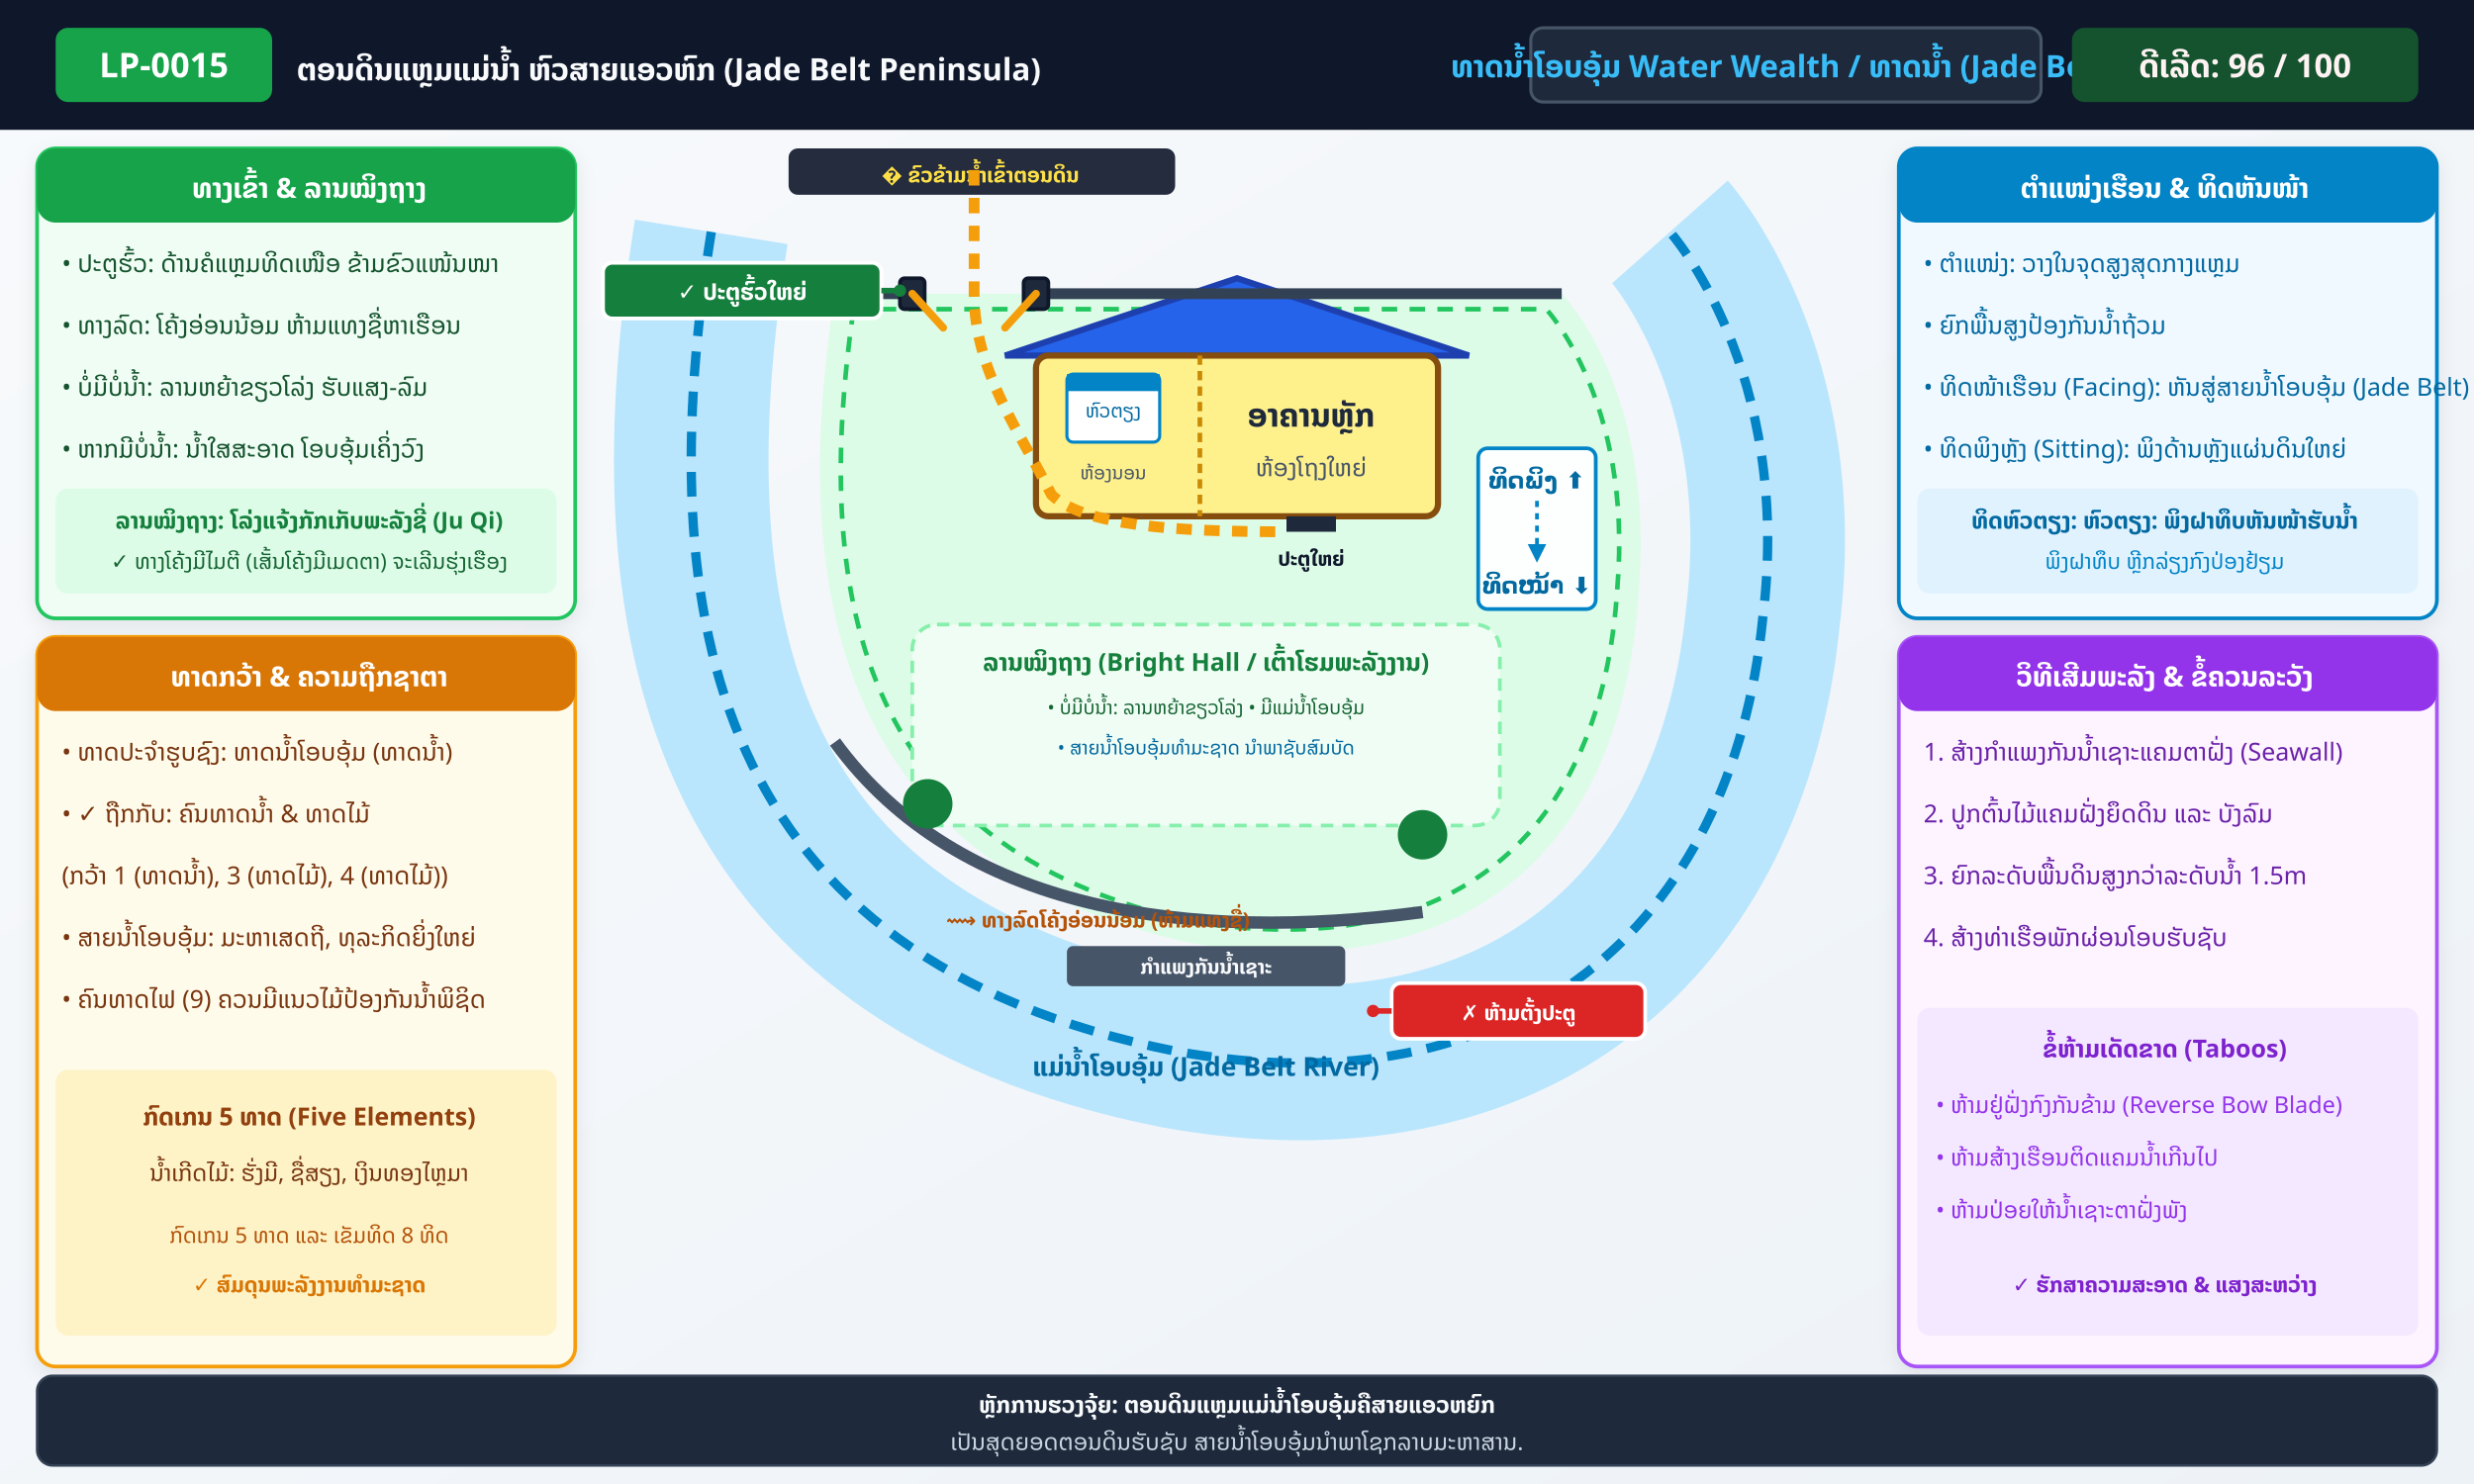
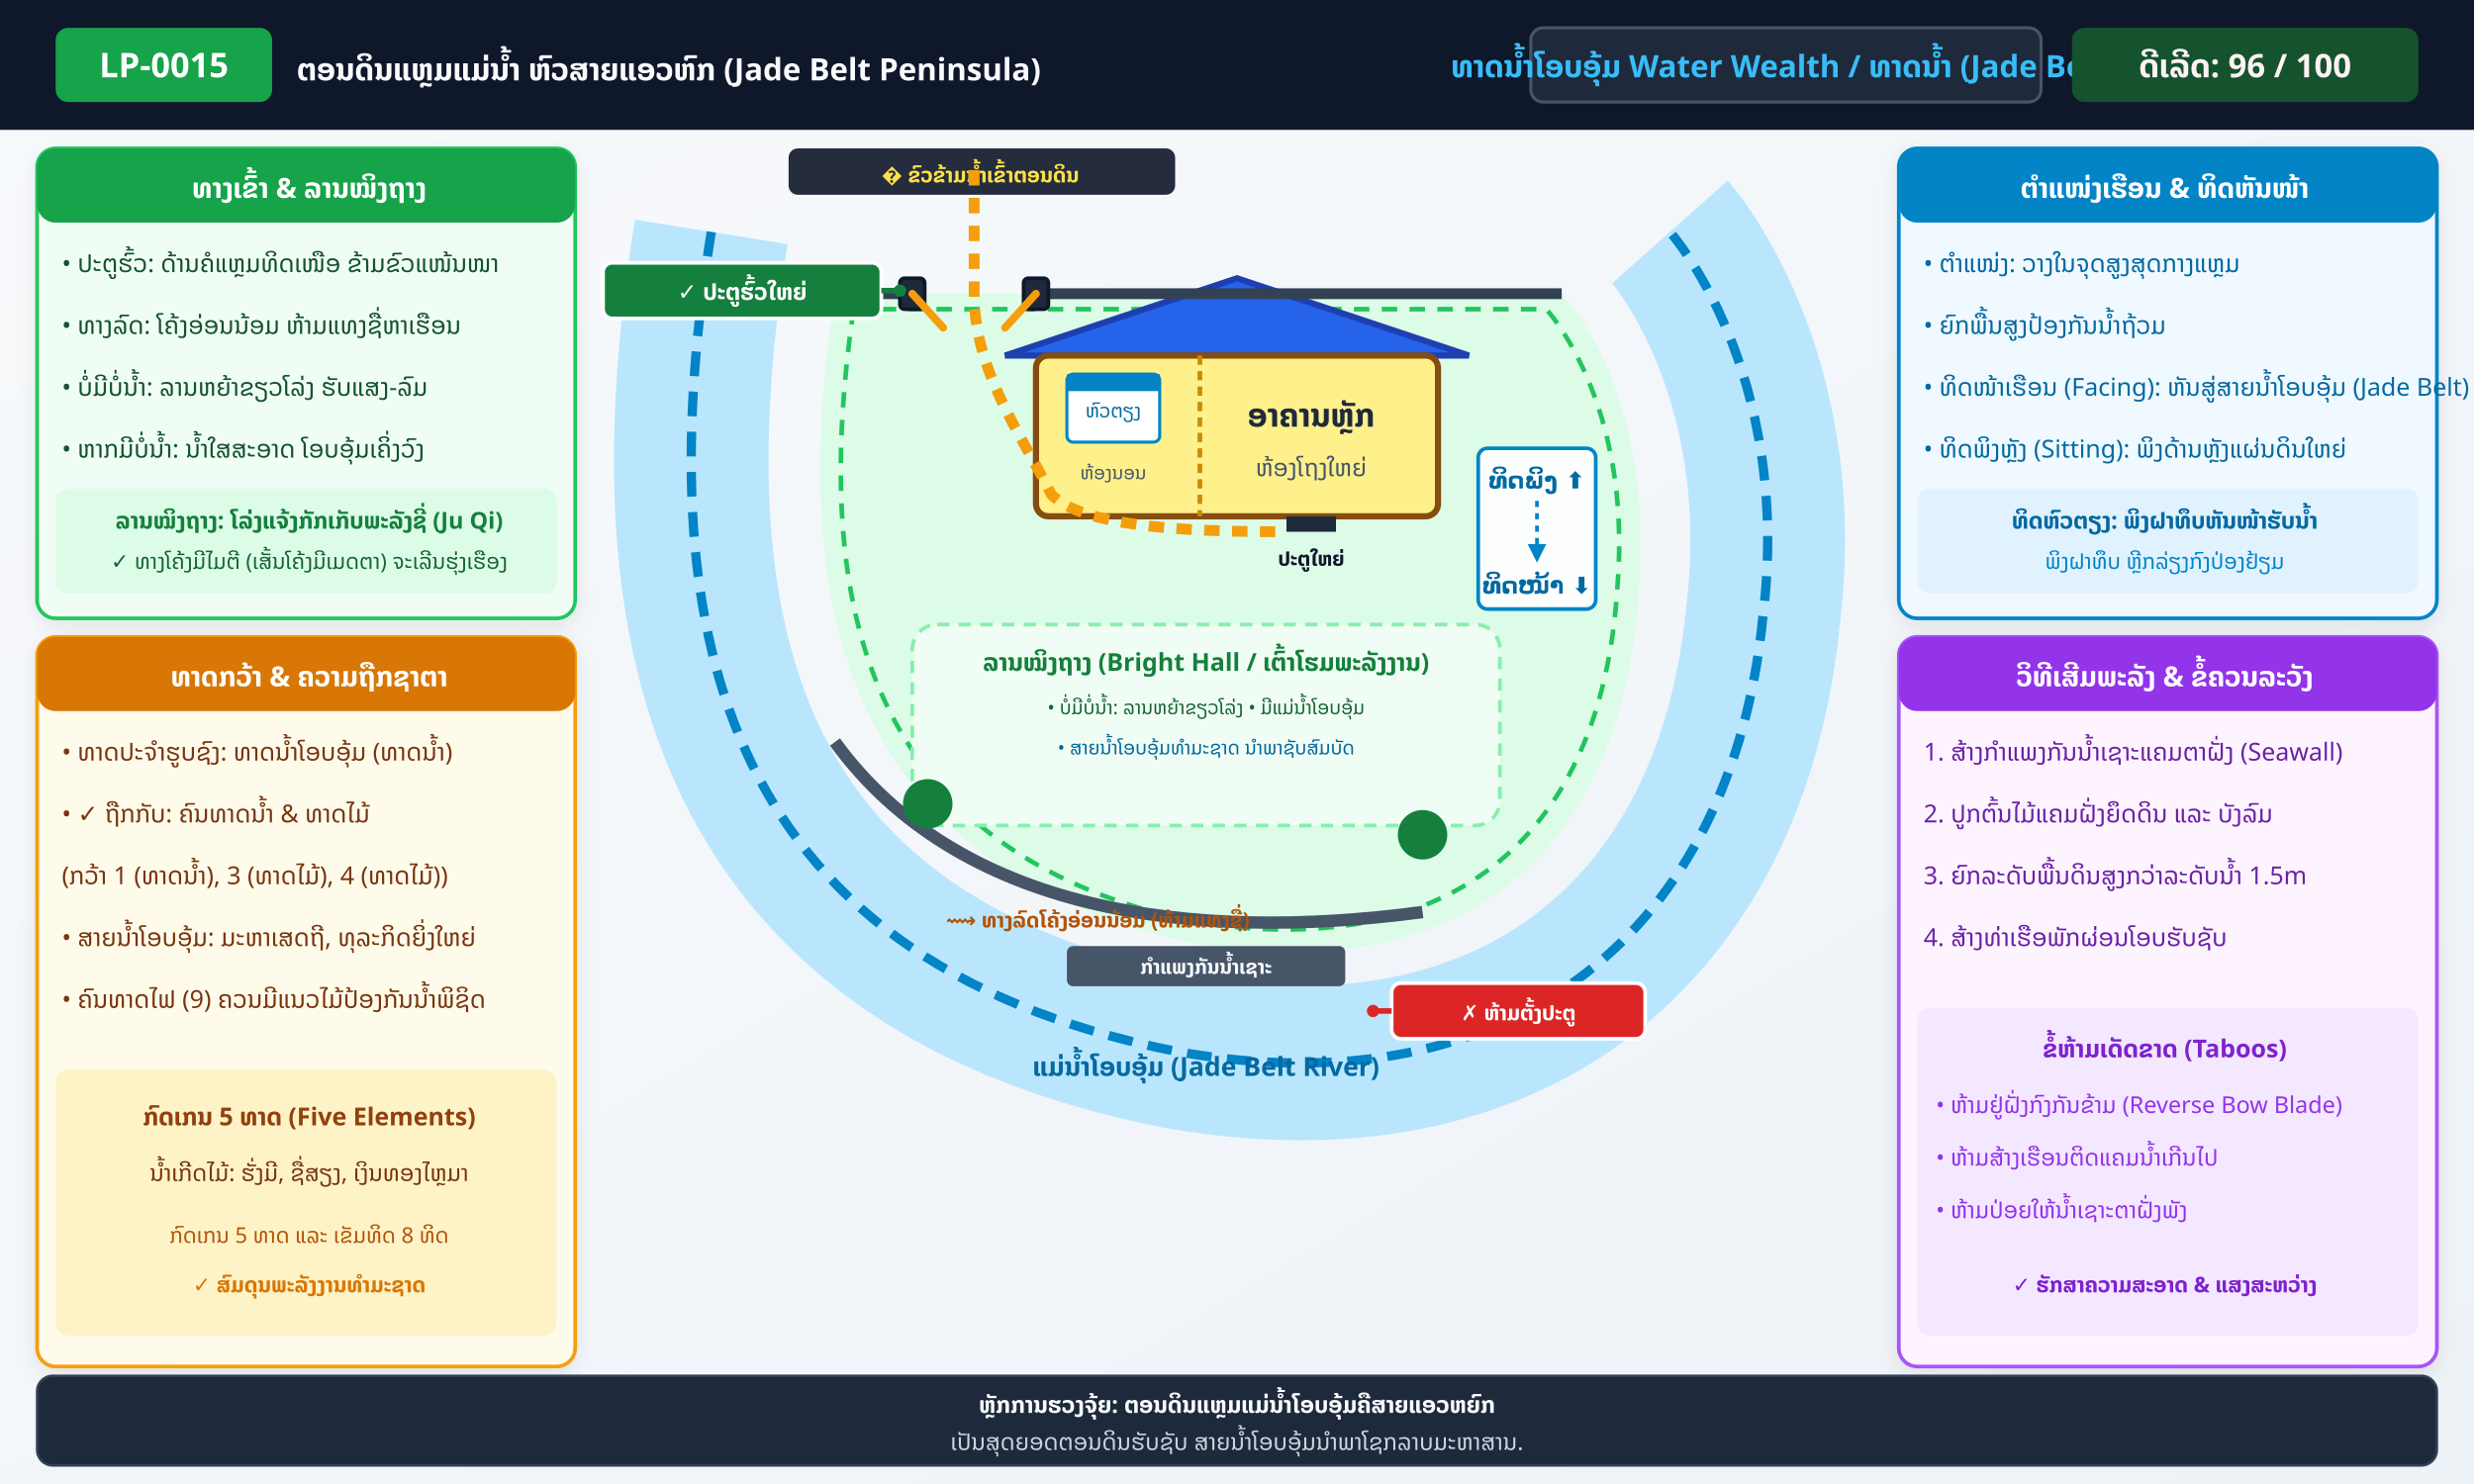
<svg xmlns="http://www.w3.org/2000/svg" viewBox="0 0 800 480" width="800" height="480">
  <defs>
    <linearGradient id="bgGrad" x1="0%" y1="0%" x2="100%" y2="100%">
      <stop offset="0%" stop-color="#F8FAFC" />
      <stop offset="100%" stop-color="#EDF2F7" />
    </linearGradient>
    <linearGradient id="roadGrad" x1="0%" y1="0%" x2="100%" y2="0%">
      <stop offset="0%" stop-color="#334155" />
      <stop offset="100%" stop-color="#1E293B" />
    </linearGradient>
    <filter id="shadow" x="-5%" y="-5%" width="110%" height="110%">
      <feDropShadow dx="0" dy="2" stdDeviation="3" flood-opacity="0.08" />
    </filter>
  </defs>
  <rect width="800" height="480" fill="url(#bgGrad)" />
  <rect x="0" y="0" width="800" height="42" fill="#0F172A" />
  <rect x="18" y="9" width="70" height="24" rx="4" fill="#16A34A" />
  <text x="53" y="25" font-family="'Segoe UI', sans-serif" font-weight="bold" font-size="11" fill="#FFFFFF" text-anchor="middle">LP-0015</text>
  <text x="96" y="26" font-family="'Noto Sans Lao', 'Segoe UI', sans-serif" font-weight="bold" font-size="10" fill="#F8FAFC">ຕອນດິນແຫຼມແມ່ນ້ຳ ຫົວສາຍແອວຫົກ (Jade Belt Peninsula)</text>
  <rect x="495" y="9" width="165" height="24" rx="4" fill="#1E293B" stroke="#475569" stroke-width="1" />
  <text x="577" y="25" font-family="'Noto Sans Lao', 'Segoe UI', sans-serif" font-weight="bold" font-size="10" fill="#38BDF8" text-anchor="middle">ທາດນ້ຳໂອບອຸ້ມ Water Wealth / ທາດນ້ຳ (Jade Belt)</text>
  <rect x="670" y="9" width="112" height="24" rx="4" fill="#14532D" />
  <text x="726" y="25" font-family="'Noto Sans Lao', 'Segoe UI', sans-serif" font-weight="bold" font-size="10.5" fill="#FEF2F2" text-anchor="middle">ດີເລີດ: 96 / 100</text>
  <rect x="12" y="48" width="174" height="152" rx="6" fill="#F0FDF4" stroke="#22C55E" stroke-width="1.2" filter="url(#shadow)" />
  <rect x="12" y="48" width="174" height="24" rx="6" fill="#16A34A" />
  <text x="100" y="64" font-family="'Noto Sans Lao', 'Segoe UI', sans-serif" font-weight="bold" font-size="9" fill="#FFFFFF" text-anchor="middle">ທາງເຂົ້າ &amp; ລານໝິງຖາງ</text>
  <text x="20" y="88" font-family="'Noto Sans Lao', 'Segoe UI', sans-serif" font-size="8" fill="#14532D">• ປະຕູຮົ້ວ: ດ້ານຄໍແຫຼມທິດເໜືອ ຂ້າມຂົວແໜ້ນໜາ</text>
  <text x="20" y="108" font-family="'Noto Sans Lao', 'Segoe UI', sans-serif" font-size="8" fill="#14532D">• ທາງລົດ: ໂຄ້ງອ່ອນນ້ອມ ຫ້າມແທງຊື່ຫາເຮືອນ</text>
  <text x="20" y="128" font-family="'Noto Sans Lao', 'Segoe UI', sans-serif" font-size="8" fill="#14532D">• ບໍ່ມີບໍ່ນ້ຳ: ລານຫຍ້າຂຽວໂລ່ງ ຮັບແສງ-ລົມ</text>
  <text x="20" y="148" font-family="'Noto Sans Lao', 'Segoe UI', sans-serif" font-size="8" fill="#14532D">• ຫາກມີບໍ່ນ້ຳ: ນ້ຳໃສສະອາດ ໂອບອຸ້ມເຄິ່ງວົງ</text>
  <rect x="18" y="158" width="162" height="34" rx="4" fill="#DCFCE7" />
  <text x="100" y="171" font-family="'Noto Sans Lao', 'Segoe UI', sans-serif" font-weight="bold" font-size="7.5" fill="#15803D" text-anchor="middle">ລານໝິງຖາງ: ໂລ່ງແຈ້ງກັກເກັບພະລັງຊີ່ (Ju Qi)</text>
  <text x="100" y="184" font-family="'Noto Sans Lao', 'Segoe UI', sans-serif" font-size="7" fill="#166534" text-anchor="middle">✓ ທາງໂຄ້ງມີໄມຕີ (ເສັ້ນໂຄ້ງມີເມດຕາ) ຈະເລີນຮຸ່ງເຮືອງ</text>
  <rect x="12" y="206" width="174" height="236" rx="6" fill="#FFFBEB" stroke="#F59E0B" stroke-width="1.2" filter="url(#shadow)" />
  <rect x="12" y="206" width="174" height="24" rx="6" fill="#D97706" />
  <text x="100" y="222" font-family="'Noto Sans Lao', 'Segoe UI', sans-serif" font-weight="bold" font-size="9" fill="#FFFFFF" text-anchor="middle">ທາດກວ້າ &amp; ຄວາມຖືກຊາຕາ</text>
  <text x="20" y="246" font-family="'Noto Sans Lao', 'Segoe UI', sans-serif" font-size="8" fill="#78350F">• ທາດປະຈຳຮູບຊົງ: ທາດນ້ຳໂອບອຸ້ມ (ທາດນ້ຳ)</text>
  <text x="20" y="266" font-family="'Noto Sans Lao', 'Segoe UI', sans-serif" font-size="8" fill="#78350F">• ✓ ຖືກກັບ: ຄົນທາດນ້ຳ &amp; ທາດໄມ້</text>
  <text x="20" y="286" font-family="'Noto Sans Lao', 'Segoe UI', sans-serif" font-size="8" fill="#78350F">(ກວ້າ 1 (ທາດນ້ຳ), 3 (ທາດໄມ້), 4 (ທາດໄມ້))</text>
  <text x="20" y="306" font-family="'Noto Sans Lao', 'Segoe UI', sans-serif" font-size="8" fill="#78350F">• ສາຍນ້ຳໂອບອຸ້ມ: ມະຫາເສດຖີ, ທຸລະກິດຍິ່ງໃຫຍ່</text>
  <text x="20" y="326" font-family="'Noto Sans Lao', 'Segoe UI', sans-serif" font-size="8" fill="#78350F">• ຄົນທາດໄຟ (9) ຄວນມີແນວໄມ້ປ້ອງກັນນ້ຳພິຊິດ</text>
  <rect x="18" y="346" width="162" height="86" rx="4" fill="#FEF3C7" />
  <text x="100" y="364" font-family="'Noto Sans Lao', 'Segoe UI', sans-serif" font-weight="bold" font-size="8" fill="#92400E" text-anchor="middle">ກົດເກນ 5 ທາດ (Five Elements)</text>
  <text x="100" y="382" font-family="'Noto Sans Lao', 'Segoe UI', sans-serif" font-size="7.5" fill="#78350F" text-anchor="middle">ນ້ຳເກີດໄມ້: ຮັ່ງມີ, ຊື່ສຽງ, ເງິນທອງໄຫຼມາ</text>
  <text x="100" y="402" font-family="'Noto Sans Lao', 'Segoe UI', sans-serif" font-size="7" fill="#B45309" text-anchor="middle">ກົດເກນ 5 ທາດ ແລະ ເຂັມທິດ 8 ທິດ</text>
  <text x="100" y="418" font-family="'Noto Sans Lao', 'Segoe UI', sans-serif" font-weight="bold" font-size="7" fill="#D97706" text-anchor="middle">✓ ສົມດຸນພະລັງງານທຳມະຊາດ</text>
  <rect x="614" y="48" width="174" height="152" rx="6" fill="#F0F9FF" stroke="#0284C7" stroke-width="1.2" filter="url(#shadow)" />
  <rect x="614" y="48" width="174" height="24" rx="6" fill="#0284C7" />
  <text x="700" y="64" font-family="'Noto Sans Lao', 'Segoe UI', sans-serif" font-weight="bold" font-size="9" fill="#FFFFFF" text-anchor="middle">ຕຳແໜ່ງເຮືອນ &amp; ທິດຫັນໜ້າ</text>
  <text x="622" y="88" font-family="'Noto Sans Lao', 'Segoe UI', sans-serif" font-size="8" fill="#0369A1">• ຕຳແໜ່ງ: ວາງໃນຈຸດສູງສຸດກາງແຫຼມ</text>
  <text x="622" y="108" font-family="'Noto Sans Lao', 'Segoe UI', sans-serif" font-size="8" fill="#0369A1">• ຍົກພື້ນສູງປ້ອງກັນນ້ຳຖ້ວມ</text>
  <text x="622" y="128" font-family="'Noto Sans Lao', 'Segoe UI', sans-serif" font-size="8" fill="#0369A1">• ທິດໜ້າເຮືອນ (Facing): ຫັນສູ່ສາຍນ້ຳໂອບອຸ້ມ (Jade Belt)</text>
  <text x="622" y="148" font-family="'Noto Sans Lao', 'Segoe UI', sans-serif" font-size="8" fill="#0369A1">• ທິດພິງຫຼັງ (Sitting): ພິງດ້ານຫຼັງແຜ່ນດິນໃຫຍ່</text>
  <rect x="620" y="158" width="162" height="34" rx="4" fill="#E0F2FE" />
-   <text x="700" y="171" font-family="'Noto Sans Lao', 'Segoe UI', sans-serif" font-weight="bold" font-size="7.5" fill="#0369A1" text-anchor="middle">ທິດຫົວຕຽງ: ຫົວຕຽງ: ພິງຝາທຶບຫັນໜ້າຮັບນ້ຳ</text>
+   <text x="700" y="171" font-family="'Noto Sans Lao', 'Segoe UI', sans-serif" font-weight="bold" font-size="7.5" fill="#0369A1" text-anchor="middle">ທິດຫົວຕຽງ: ພິງຝາທຶບຫັນໜ້າຮັບນ້ຳ</text>
  <text x="700" y="184" font-family="'Noto Sans Lao', 'Segoe UI', sans-serif" font-size="7" fill="#0284C7" text-anchor="middle">ພິງຝາທຶບ ຫຼີກລ່ຽງກົງປ່ອງຢ້ຽມ</text>
  <rect x="614" y="206" width="174" height="236" rx="6" fill="#FDF4FF" stroke="#A855F7" stroke-width="1.2" filter="url(#shadow)" />
  <rect x="614" y="206" width="174" height="24" rx="6" fill="#9333EA" />
  <text x="700" y="222" font-family="'Noto Sans Lao', 'Segoe UI', sans-serif" font-weight="bold" font-size="9" fill="#FFFFFF" text-anchor="middle">ວິທີເສີມພະລັງ &amp; ຂໍ້ຄວນລະວັງ</text>
  <text x="622" y="246" font-family="'Noto Sans Lao', 'Segoe UI', sans-serif" font-size="8" fill="#6B21A8">1. ສ້າງກຳແພງກັນນ້ຳເຊາະແຄມຕາຝັ່ງ (Seawall)</text>
  <text x="622" y="266" font-family="'Noto Sans Lao', 'Segoe UI', sans-serif" font-size="8" fill="#6B21A8">2. ປູກຕົ້ນໄມ້ແຄມຝັ່ງຍຶດດິນ ແລະ ບັງລົມ</text>
  <text x="622" y="286" font-family="'Noto Sans Lao', 'Segoe UI', sans-serif" font-size="8" fill="#6B21A8">3. ຍົກລະດັບພື້ນດິນສູງກວ່າລະດັບນ້ຳ 1.5m</text>
  <text x="622" y="306" font-family="'Noto Sans Lao', 'Segoe UI', sans-serif" font-size="8" fill="#6B21A8">4. ສ້າງທ່າເຮືອພັກຜ່ອນໂອບຮັບຊັບ</text>
  <rect x="620" y="326" width="162" height="106" rx="4" fill="#F3E8FF" />
  <text x="700" y="342" font-family="'Noto Sans Lao', 'Segoe UI', sans-serif" font-weight="bold" font-size="8" fill="#7E22CE" text-anchor="middle">ຂໍ້ຫ້າມເດັດຂາດ (Taboos)</text>
  <text x="626" y="360" font-family="'Noto Sans Lao', 'Segoe UI', sans-serif" font-size="7.5" fill="#9333EA">• ຫ້າມຢູ່ຝັ່ງກົງກັນຂ້າມ (Reverse Bow Blade)</text>
  <text x="626" y="377" font-family="'Noto Sans Lao', 'Segoe UI', sans-serif" font-size="7.5" fill="#9333EA">• ຫ້າມສ້າງເຮືອນຕິດແຄມນ້ຳເກີນໄປ</text>
  <text x="626" y="394" font-family="'Noto Sans Lao', 'Segoe UI', sans-serif" font-size="7.5" fill="#9333EA">• ຫ້າມປ່ອຍໃຫ້ນ້ຳເຊາະຕາຝັ່ງພັງ</text>
  <text x="700" y="418" font-family="'Noto Sans Lao', 'Segoe UI', sans-serif" font-weight="bold" font-size="7" fill="#7E22CE" text-anchor="middle">✓ ຮັກສາຄວາມສະອາດ &amp; ແສງສະຫວ່າງ</text>
  <g>
    <path d="M 230 75 C 210 200 230 310 380 340 C 490 360 560 300 570 200 C 580 120 540 75 540 75" fill="none" stroke="#BAE6FD" stroke-width="50" />
    <path d="M 230 75 C 210 200 230 310 380 340 C 490 360 560 300 570 200 C 580 120 540 75 540 75" fill="none" stroke="#0284C7" stroke-width="3" stroke-dasharray="8,5" />
    <text x="390" y="348" font-family="'Noto Sans Lao', 'Segoe UI', sans-serif" font-weight="bold" font-size="8.5" fill="#0369A1" text-anchor="middle">ແມ່ນ້ຳໂອບອຸ້ມ (Jade Belt River)</text>
    <path d="M 270 95 C 255 190 270 280 385 305 C 475 320 525 275 530 190 C 535 125 505 95 505 95 Z" fill="#DCFCE7" />
    <path d="M 276 100 C 263 190 276 274 385 298 C 470 312 518 270 523 190 C 528 130 500 100 500 100 Z" fill="none" stroke="#22C55E" stroke-width="1.5" stroke-dasharray="5,4" />
    <path d="M 270 240 C 310 295 385 305 460 295" fill="none" stroke="#475569" stroke-width="4" />
    <rect x="345" y="306" width="90" height="13" rx="2" fill="#475569" />
    <text x="390" y="315" font-family="'Noto Sans Lao', 'Segoe UI', sans-serif" font-weight="bold" font-size="6.5" fill="#F8FAFC" text-anchor="middle">ກຳແພງກັນນ້ຳເຊາະ</text>
    <polygon points="325,115 400,90 475,115" fill="#2563EB" stroke="#1E40AF" stroke-width="2" />
    <rect x="335" y="115" width="130" height="52" fill="#FEF08A" stroke="#854D0E" stroke-width="2" rx="4" />
    <line x1="388" y1="115" x2="388" y2="167" stroke="#CA8A04" stroke-width="1.5" stroke-dasharray="3,2" />
    <rect x="345" y="121" width="30" height="22" rx="2" fill="#FFFFFF" stroke="#0284C7" stroke-width="1" />
    <rect x="345" y="121" width="30" height="5.5" fill="#0284C7" />
    <text x="360" y="135" font-family="'Noto Sans Lao', 'Segoe UI', sans-serif" font-size="6.2" fill="#0369A1" text-anchor="middle">ຫົວຕຽງ</text>
    <text x="360" y="155" font-family="'Noto Sans Lao', 'Segoe UI', sans-serif" font-size="6" fill="#475569" text-anchor="middle">ຫ້ອງນອນ</text>
    <text x="424" y="138" font-family="'Noto Sans Lao', 'Segoe UI', sans-serif" font-weight="bold" font-size="10.5" fill="#1E293B" text-anchor="middle">ອາຄານຫຼັກ</text>
    <text x="424" y="154" font-family="'Noto Sans Lao', 'Segoe UI', sans-serif" font-size="7.8" fill="#475569" text-anchor="middle">ຫ້ອງໂຖງໃຫຍ່</text>
    <rect x="416" y="167" width="16" height="5" fill="#1E293B" />
    <text x="424" y="183" font-family="'Noto Sans Lao', 'Segoe UI', sans-serif" font-weight="bold" font-size="6.5" fill="#0F172A" text-anchor="middle">ປະຕູໃຫຍ່</text>
    <rect x="295" y="202" width="190" height="65" rx="8" fill="#F0FDF4" stroke="#86EFAC" stroke-width="1.2" stroke-dasharray="4,3" />
    <text x="390" y="217" font-family="'Noto Sans Lao', 'Segoe UI', sans-serif" font-weight="bold" font-size="8" fill="#15803D" text-anchor="middle">ລານໝິງຖາງ (Bright Hall / ເຕົ້າໂຮມພະລັງງານ)</text>
    <text x="390" y="231" font-family="'Noto Sans Lao', 'Segoe UI', sans-serif" font-size="6.2" fill="#166534" text-anchor="middle">• ບໍ່ມີບໍ່ນ້ຳ: ລານຫຍ້າຂຽວໂລ່ງ • ມີແມ່ນ້ຳໂອບອຸ້ມ</text>
    <text x="390" y="244" font-family="'Noto Sans Lao', 'Segoe UI', sans-serif" font-size="6.2" fill="#0369A1" text-anchor="middle">• ສາຍນ້ຳໂອບອຸ້ມທຳມະຊາດ ນຳພາຊັບສົມບັດ</text>
    <g transform="translate(478, 145)">
      <rect x="0" y="0" width="38" height="52" rx="3" fill="#FFFFFF" fill-opacity="0.92" stroke="#0284C7" stroke-width="1.2" />
      <text x="19" y="13" font-family="'Segoe UI', sans-serif" font-weight="bold" font-size="7.5" fill="#0369A1" text-anchor="middle">ທິດພິງ ⬆</text>
      <line x1="19" y1="17" x2="19" y2="35" stroke="#0284C7" stroke-width="1.2" stroke-dasharray="2,2" />
      <polygon points="19,37 16,31 22,31" fill="#0284C7" />
      <text x="19" y="47" font-family="'Segoe UI', sans-serif" font-weight="bold" font-size="7.5" fill="#0369A1" text-anchor="middle">ທິດໜ້າ ⬇</text>
    </g>
    <rect x="255" y="48" width="125" height="15" rx="3" fill="#0F172A" fill-opacity="0.9" />
    <text x="317" y="59" font-family="'Noto Sans Lao', 'Segoe UI', sans-serif" font-weight="bold" font-size="6.8" fill="#FDE047" text-anchor="middle">� ຂົວຂ້າມນ້ຳເຂົ້າຕອນດິນ</text>
    <line x1="270" y1="95" x2="295" y2="95" stroke="#334155" stroke-width="3.5" />
    <line x1="335" y1="95" x2="505" y2="95" stroke="#334155" stroke-width="3.5" />
    <rect x="291" y="90" width="8" height="10" rx="1.5" fill="#1E293B" stroke="#0F172A" stroke-width="1.2" />
    <rect x="331" y="90" width="8" height="10" rx="1.5" fill="#1E293B" stroke="#0F172A" stroke-width="1.2" />
    <line x1="295" y1="95" x2="305" y2="106" stroke="#F59E0B" stroke-width="2.5" stroke-linecap="round" />
    <line x1="335" y1="95" x2="325" y2="106" stroke="#F59E0B" stroke-width="2.5" stroke-linecap="round" />
    <path d="M 315 55 L 315 95 C 315 120 330 140 340 160 C 350 170 380 172 416 172" fill="none" stroke="#F59E0B" stroke-width="3.5" stroke-dasharray="5,4" />
    <text x="355" y="300" font-family="'Noto Sans Lao', 'Segoe UI', sans-serif" font-weight="bold" font-size="6.8" fill="#B45309" text-anchor="middle">⟿ ທາງລົດໂຄ້ງອ່ອນນ້ອມ (ຫ້າມແທງຊື່)</text>
    <g transform="translate(195, 85)">
      <rect x="0" y="0" width="90" height="18" rx="3" fill="#15803D" stroke="#FFFFFF" stroke-width="1.2" />
      <text x="45" y="12" font-family="'Noto Sans Lao', 'Segoe UI', sans-serif" font-weight="bold" font-size="7.5" fill="#FFFFFF" text-anchor="middle">✓ ປະຕູຮົ້ວໃຫຍ່</text>
      <line x1="90" y1="9" x2="96" y2="9" stroke="#15803D" stroke-width="1.8" />
      <circle cx="96" cy="9" r="2" fill="#15803D" />
    </g>
    <g transform="translate(450, 318)">
      <rect x="0" y="0" width="82" height="18" rx="3" fill="#DC2626" stroke="#FFFFFF" stroke-width="1.2" />
      <text x="41" y="12" font-family="'Noto Sans Lao', 'Segoe UI', sans-serif" font-weight="bold" font-size="6.8" fill="#FFFFFF" text-anchor="middle">✗ ຫ້າມຕັ້ງປະຕູ</text>
      <line x1="0" y1="9" x2="-6" y2="9" stroke="#DC2626" stroke-width="1.8" />
      <circle cx="-6" cy="9" r="2" fill="#DC2626" />
    </g>
    <circle cx="300" cy="260" r="8" fill="#15803D" />
    <circle cx="460" cy="270" r="8" fill="#15803D" />
  </g>
  <rect x="12" y="445" width="776" height="29" rx="5" fill="#1E293B" stroke="#334155" stroke-width="0.8" />
  <text x="400" y="457" font-family="'Noto Sans Lao', 'Segoe UI', sans-serif" font-weight="bold" font-size="7.5" fill="#F8FAFC" text-anchor="middle">ຫຼັກການຮວງຈຸ້ຍ: ຕອນດິນແຫຼມແມ່ນ້ຳໂອບອຸ້ມຄືສາຍແອວຫຍົກ</text>
  <text x="400" y="469" font-family="'Noto Sans Lao', 'Segoe UI', sans-serif" font-size="7.5" fill="#CBD5E1" text-anchor="middle">ເປັນສຸດຍອດຕອນດິນຮັບຊັບ ສາຍນ້ຳໂອບອຸ້ມນຳພາໂຊກລາບມະຫາສານ.</text>
</svg>
